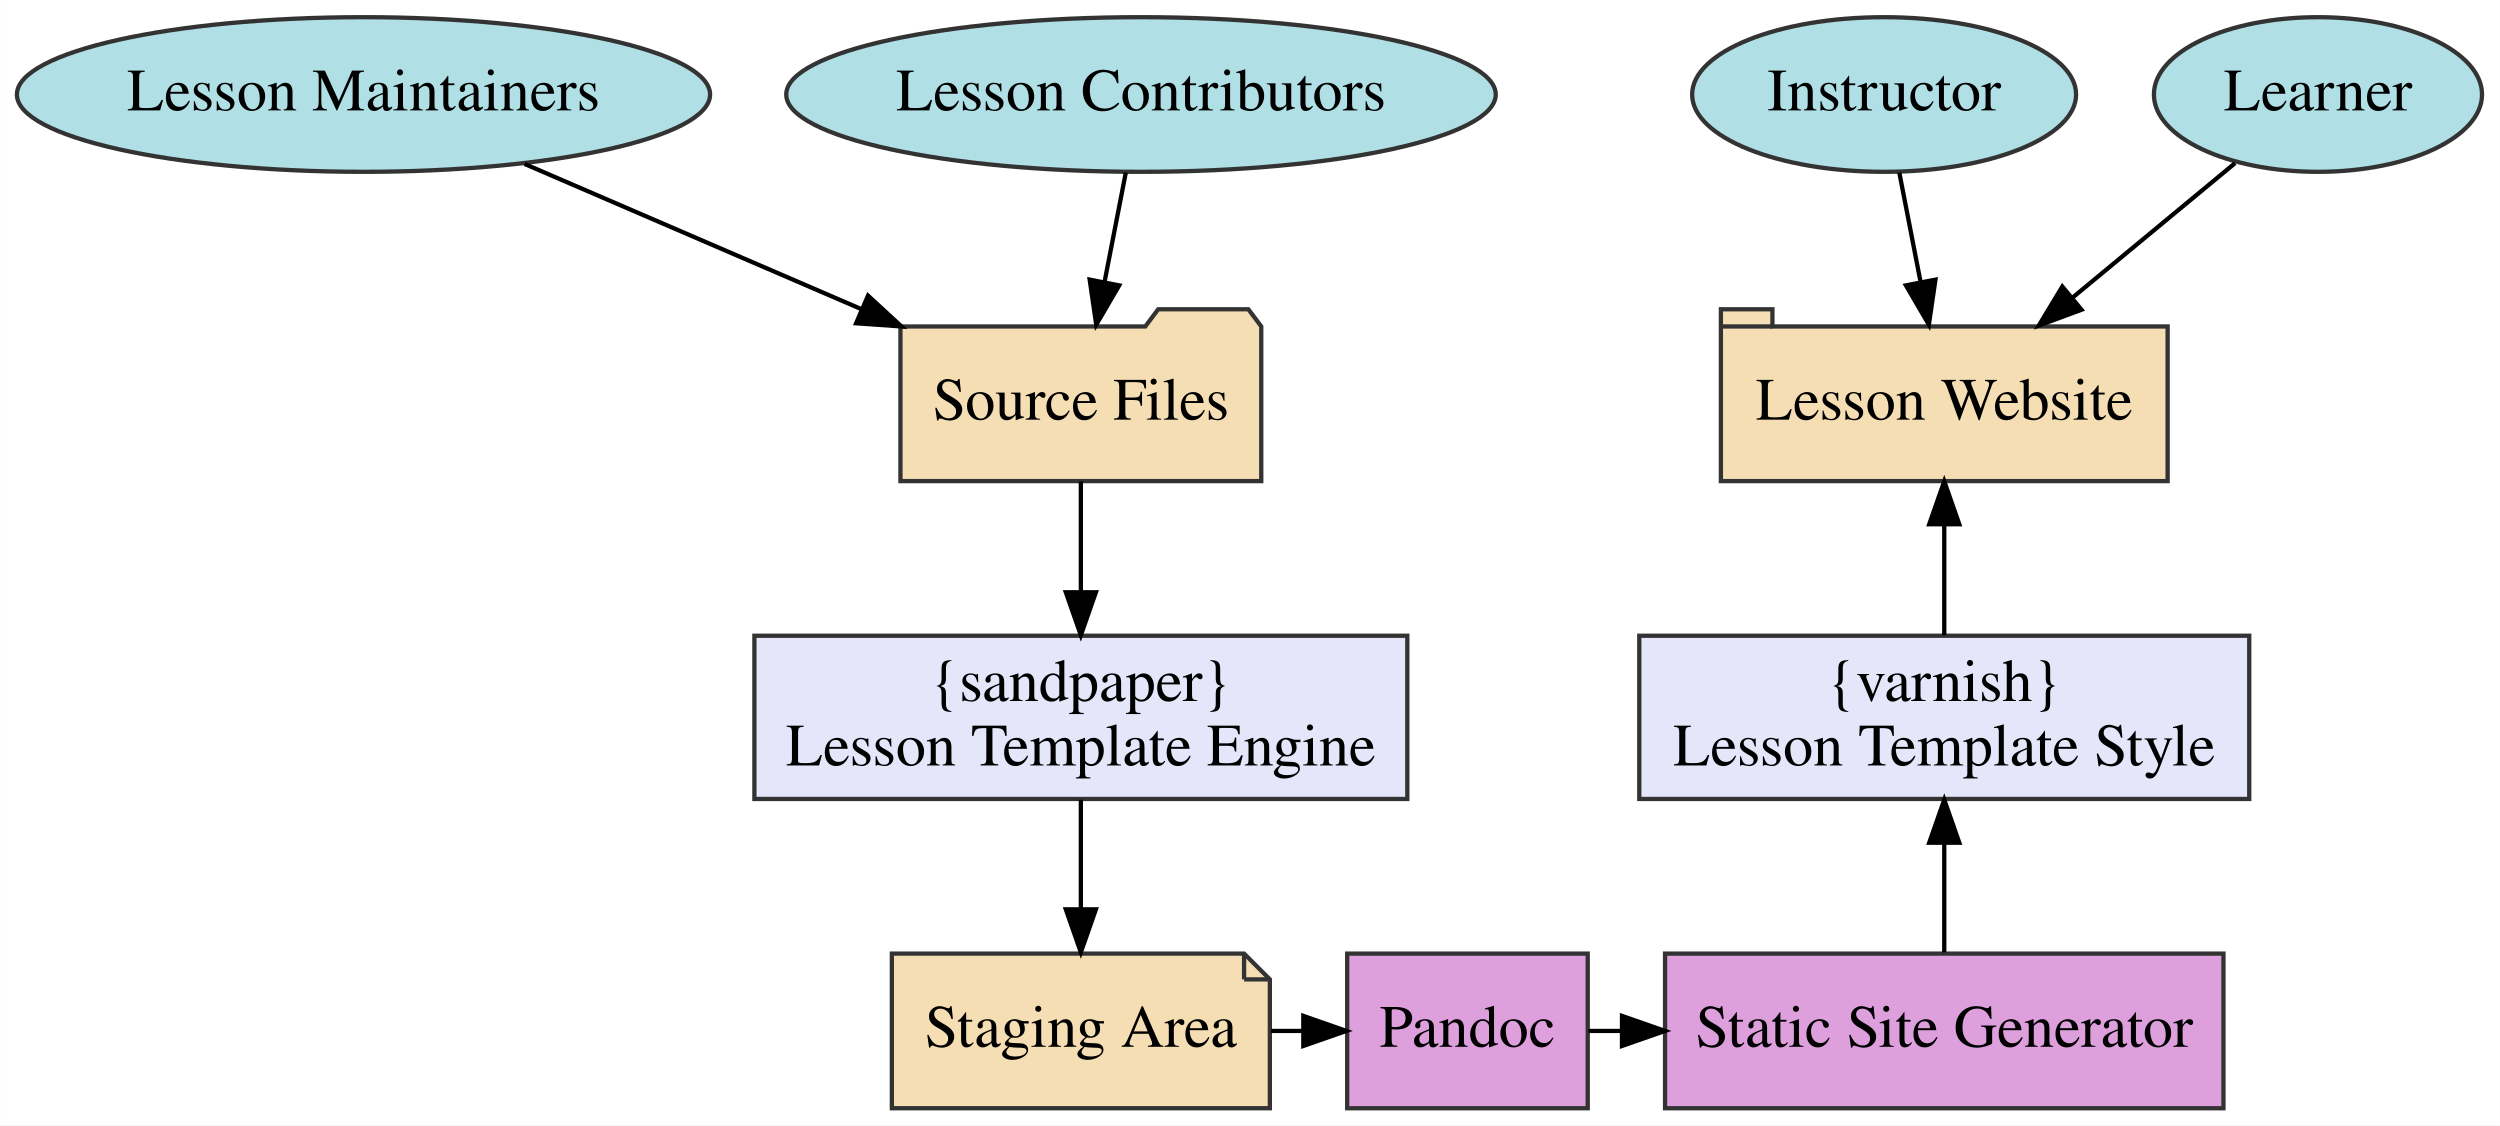
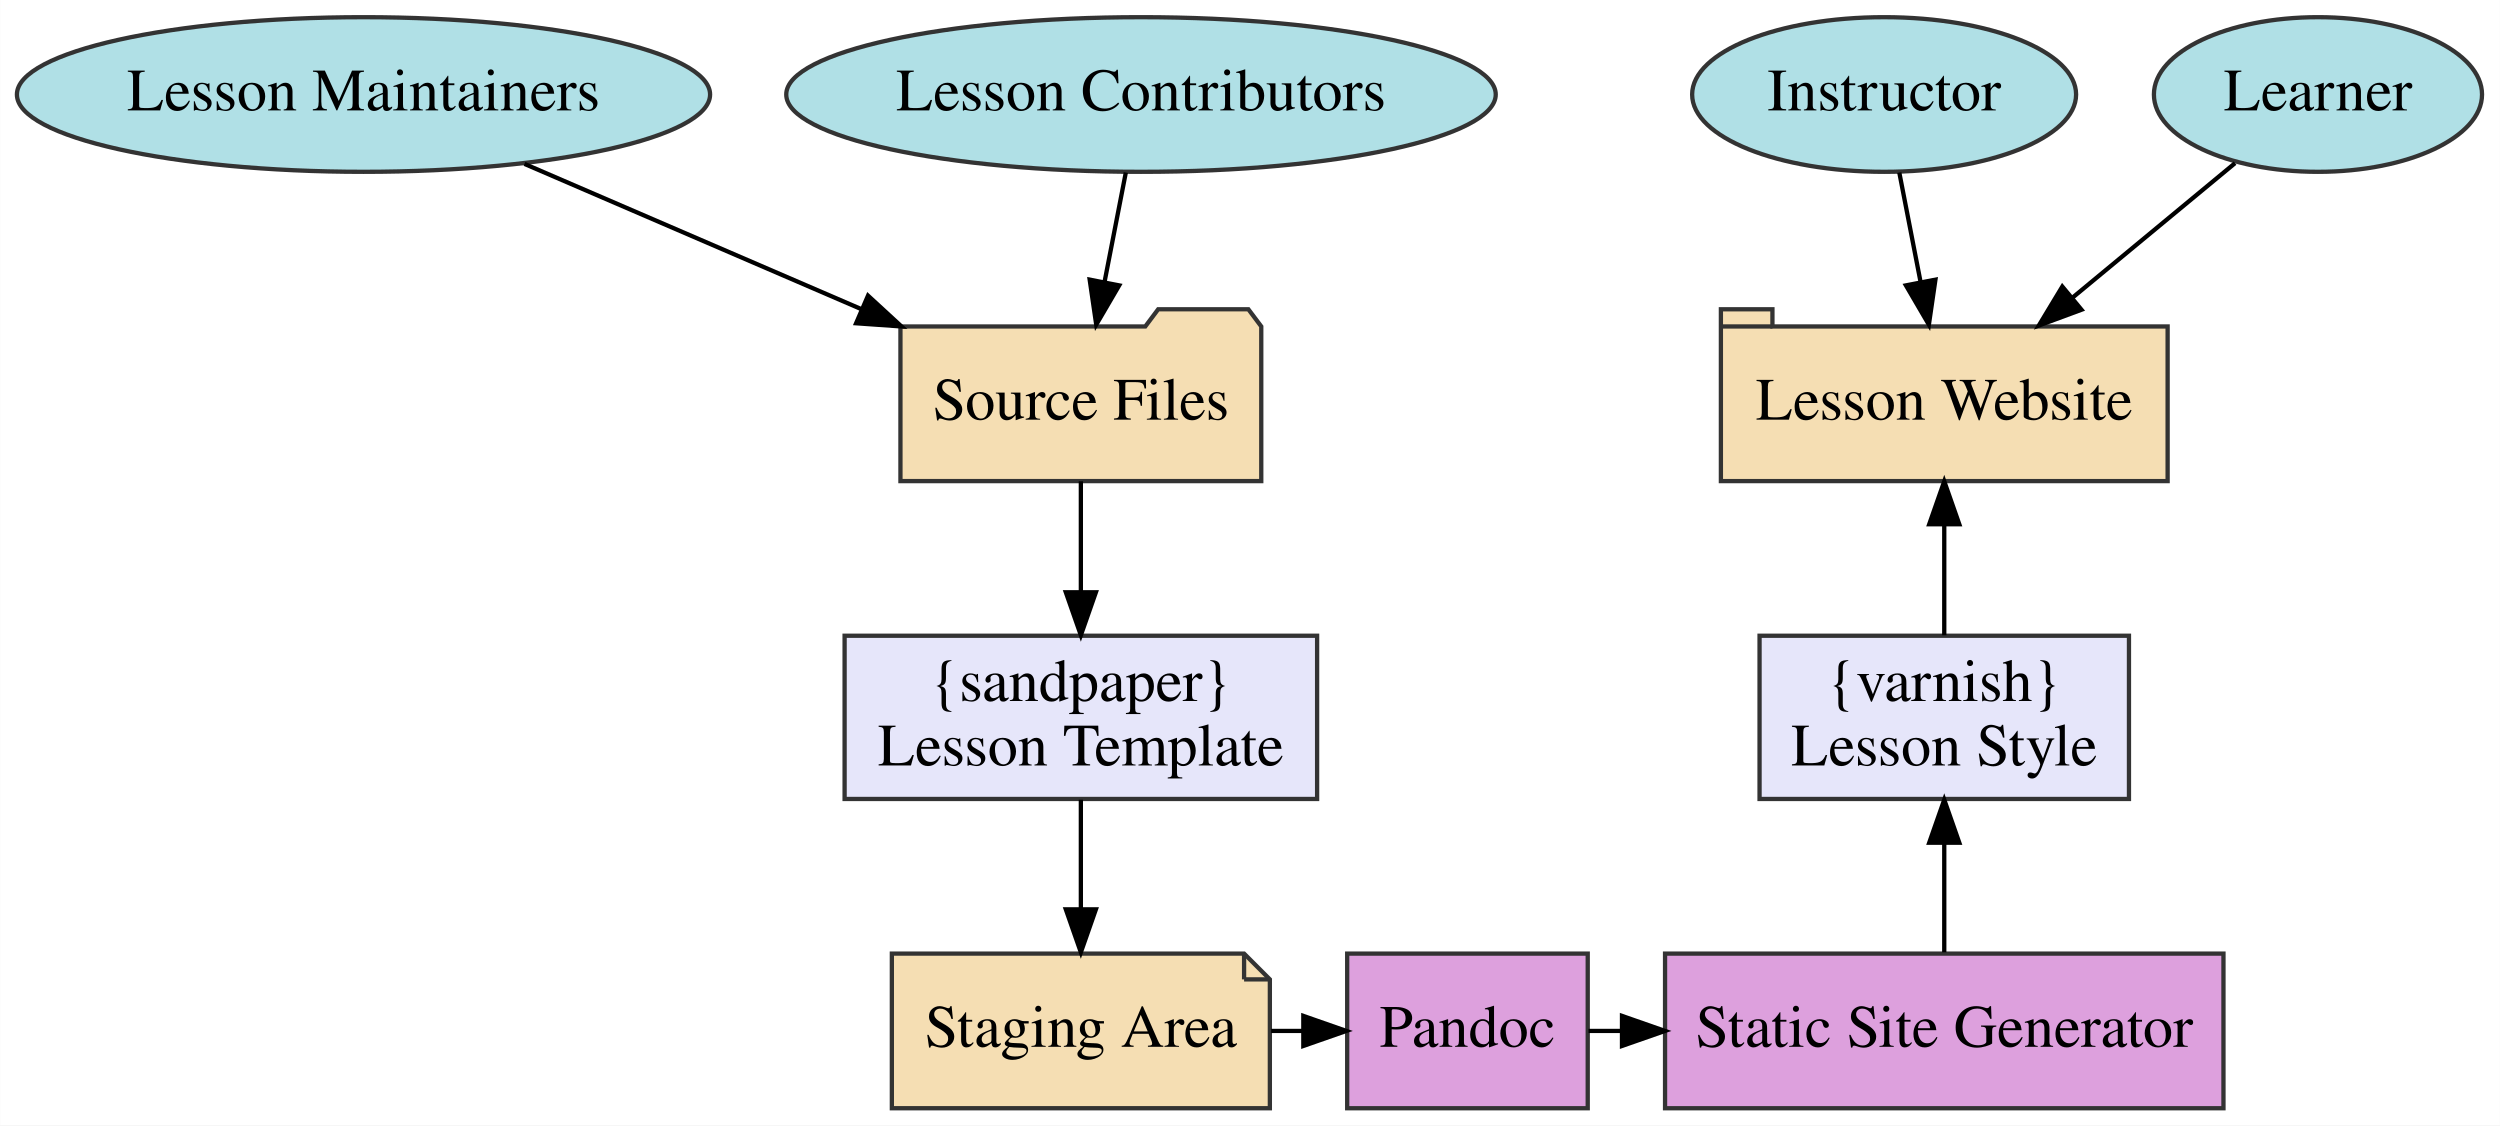
<svg xmlns="http://www.w3.org/2000/svg" width="582pt" height="262pt" viewBox="0.00 0.00 581.94 262.00">
  <g id="graph0" class="graph" transform="scale(1 1) rotate(0) translate(4 258)">
    <polygon fill="#ffffff" stroke="transparent" points="-4,4 -4,-258 577.939,-258 577.939,4 -4,4" />
    <g id="node1" class="node">
      <polygon fill="#f5deb3" stroke="#333333" points="289.593,-182 286.593,-186 265.593,-186 262.593,-182 205.593,-182 205.593,-146 289.593,-146 289.593,-182" />
      <text text-anchor="middle" x="247.593" y="-160.3" font-family="Times,serif" font-size="14.00" fill="#000000">Source Files</text>
    </g>
    <g id="node4" class="node">
-       <polygon fill="#e6e6fa" stroke="#333333" points="323.593,-110 171.593,-110 171.593,-72 323.593,-72 323.593,-110" />
+       <polygon fill="#e6e6fa" stroke="#333333" points="302.593,-110 192.593,-110 192.593,-72 302.593,-72 302.593,-110" />
      <text text-anchor="middle" x="247.593" y="-94.8" font-family="Times,serif" font-size="14.00" fill="#000000">{sandpaper}</text>
-       <text text-anchor="middle" x="247.593" y="-79.8" font-family="Times,serif" font-size="14.00" fill="#000000">Lesson Template Engine</text>
+       <text text-anchor="middle" x="247.593" y="-79.8" font-family="Times,serif" font-size="14.00" fill="#000000">Lesson Template</text>
    </g>
    <g id="edge5" class="edge">
      <path fill="none" stroke="#000000" d="M247.593,-145.955C247.593,-138.211 247.593,-128.962 247.593,-120.281" />
      <polygon fill="#000000" stroke="#000000" points="251.093,-120.113 247.593,-110.113 244.093,-120.113 251.093,-120.113" />
    </g>
    <g id="node2" class="node">
      <polygon fill="#f5deb3" stroke="#333333" points="285.593,-36 203.593,-36 203.593,0 291.593,0 291.593,-30 285.593,-36" />
      <polyline fill="none" stroke="#333333" points="285.593,-36 285.593,-30 " />
      <polyline fill="none" stroke="#333333" points="291.593,-30 285.593,-30 " />
      <text text-anchor="middle" x="247.593" y="-14.3" font-family="Times,serif" font-size="14.00" fill="#000000">Staging Area</text>
    </g>
    <g id="node7" class="node">
      <polygon fill="#dda0dd" stroke="#333333" points="365.593,-36 309.593,-36 309.593,0 365.593,0 365.593,-36" />
      <text text-anchor="middle" x="337.593" y="-14.3" font-family="Times,serif" font-size="14.00" fill="#000000">Pandoc</text>
    </g>
    <g id="edge8" class="edge">
      <path fill="none" stroke="#000000" d="M291.89,-18C294.35,-18 296.81,-18 299.271,-18" />
      <polygon fill="#000000" stroke="#000000" points="299.385,-21.5 309.385,-18 299.385,-14.5 299.385,-21.5" />
    </g>
    <g id="node3" class="node">
      <polygon fill="#f5deb3" stroke="#333333" points="500.593,-182 408.593,-182 408.593,-186 396.593,-186 396.593,-146 500.593,-146 500.593,-182" />
      <polyline fill="none" stroke="#333333" points="396.593,-182 408.593,-182 " />
      <text text-anchor="middle" x="448.593" y="-160.3" font-family="Times,serif" font-size="14.00" fill="#000000">Lesson Website</text>
    </g>
    <g id="edge6" class="edge">
      <path fill="none" stroke="#000000" d="M247.593,-71.82C247.593,-64.097 247.593,-55.028 247.593,-46.559" />
      <polygon fill="#000000" stroke="#000000" points="251.093,-46.297 247.593,-36.297 244.093,-46.297 251.093,-46.297" />
    </g>
    <g id="node5" class="node">
-       <polygon fill="#e6e6fa" stroke="#333333" points="519.593,-110 377.593,-110 377.593,-72 519.593,-72 519.593,-110" />
+       <polygon fill="#e6e6fa" stroke="#333333" points="491.593,-110 405.593,-110 405.593,-72 491.593,-72 491.593,-110" />
      <text text-anchor="middle" x="448.593" y="-94.8" font-family="Times,serif" font-size="14.00" fill="#000000">{varnish}</text>
-       <text text-anchor="middle" x="448.593" y="-79.8" font-family="Times,serif" font-size="14.00" fill="#000000">Lesson Template Style</text>
+       <text text-anchor="middle" x="448.593" y="-79.8" font-family="Times,serif" font-size="14.00" fill="#000000">Lesson Style</text>
    </g>
    <g id="edge7" class="edge">
      <path fill="none" stroke="#000000" d="M448.593,-110.113C448.593,-117.99 448.593,-127.277 448.593,-135.902" />
      <polygon fill="#000000" stroke="#000000" points="445.093,-135.955 448.593,-145.955 452.093,-135.955 445.093,-135.955" />
    </g>
    <g id="node6" class="node">
      <polygon fill="#dda0dd" stroke="#333333" points="513.593,-36 383.593,-36 383.593,0 513.593,0 513.593,-36" />
      <text text-anchor="middle" x="448.593" y="-14.3" font-family="Times,serif" font-size="14.00" fill="#000000">Static Site Generator</text>
    </g>
    <g id="edge10" class="edge">
      <path fill="none" stroke="#000000" d="M448.593,-36.297C448.593,-43.998 448.593,-53.153 448.593,-61.748" />
      <polygon fill="#000000" stroke="#000000" points="445.093,-61.82 448.593,-71.82 452.093,-61.82 445.093,-61.82" />
    </g>
    <g id="edge9" class="edge">
      <path fill="none" stroke="#000000" d="M365.776,-18C368.371,-18 370.966,-18 373.561,-18" />
      <polygon fill="#000000" stroke="#000000" points="373.569,-21.5 383.569,-18 373.569,-14.5 373.569,-21.5" />
    </g>
    <g id="node8" class="node">
      <ellipse fill="#b0e0e6" stroke="#333333" cx="80.593" cy="-236" rx="80.686" ry="18" />
      <text text-anchor="middle" x="80.593" y="-232.3" font-family="Times,serif" font-size="14.00" fill="#000000">Lesson Maintainers</text>
    </g>
    <g id="edge1" class="edge">
      <path fill="none" stroke="#000000" d="M118.071,-219.842C141.18,-209.879 171.128,-196.967 196.405,-186.069" />
      <polygon fill="#000000" stroke="#000000" points="198.042,-189.175 205.84,-182.001 195.271,-182.746 198.042,-189.175" />
    </g>
    <g id="node9" class="node">
      <ellipse fill="#b0e0e6" stroke="#333333" cx="261.593" cy="-236" rx="82.585" ry="18" />
      <text text-anchor="middle" x="261.593" y="-232.3" font-family="Times,serif" font-size="14.00" fill="#000000">Lesson Contributors</text>
    </g>
    <g id="edge2" class="edge">
      <path fill="none" stroke="#000000" d="M258.06,-217.831C256.563,-210.131 254.782,-200.974 253.118,-192.417" />
      <polygon fill="#000000" stroke="#000000" points="256.518,-191.561 251.173,-182.413 249.646,-192.898 256.518,-191.561" />
    </g>
    <g id="node10" class="node">
      <ellipse fill="#b0e0e6" stroke="#333333" cx="434.593" cy="-236" rx="44.693" ry="18" />
      <text text-anchor="middle" x="434.593" y="-232.3" font-family="Times,serif" font-size="14.00" fill="#000000">Instructor</text>
    </g>
    <g id="edge3" class="edge">
      <path fill="none" stroke="#000000" d="M438.126,-217.831C439.623,-210.131 441.403,-200.974 443.067,-192.417" />
      <polygon fill="#000000" stroke="#000000" points="446.539,-192.898 445.012,-182.413 439.668,-191.561 446.539,-192.898" />
    </g>
    <g id="node11" class="node">
      <ellipse fill="#b0e0e6" stroke="#333333" cx="535.593" cy="-236" rx="38.194" ry="18" />
      <text text-anchor="middle" x="535.593" y="-232.3" font-family="Times,serif" font-size="14.00" fill="#000000">Learner</text>
    </g>
    <g id="edge4" class="edge">
      <path fill="none" stroke="#000000" d="M516.285,-220.021C505.197,-210.845 491.035,-199.125 478.533,-188.778" />
      <polygon fill="#000000" stroke="#000000" points="480.542,-185.897 470.606,-182.218 476.079,-191.29 480.542,-185.897" />
    </g>
  </g>
</svg>
